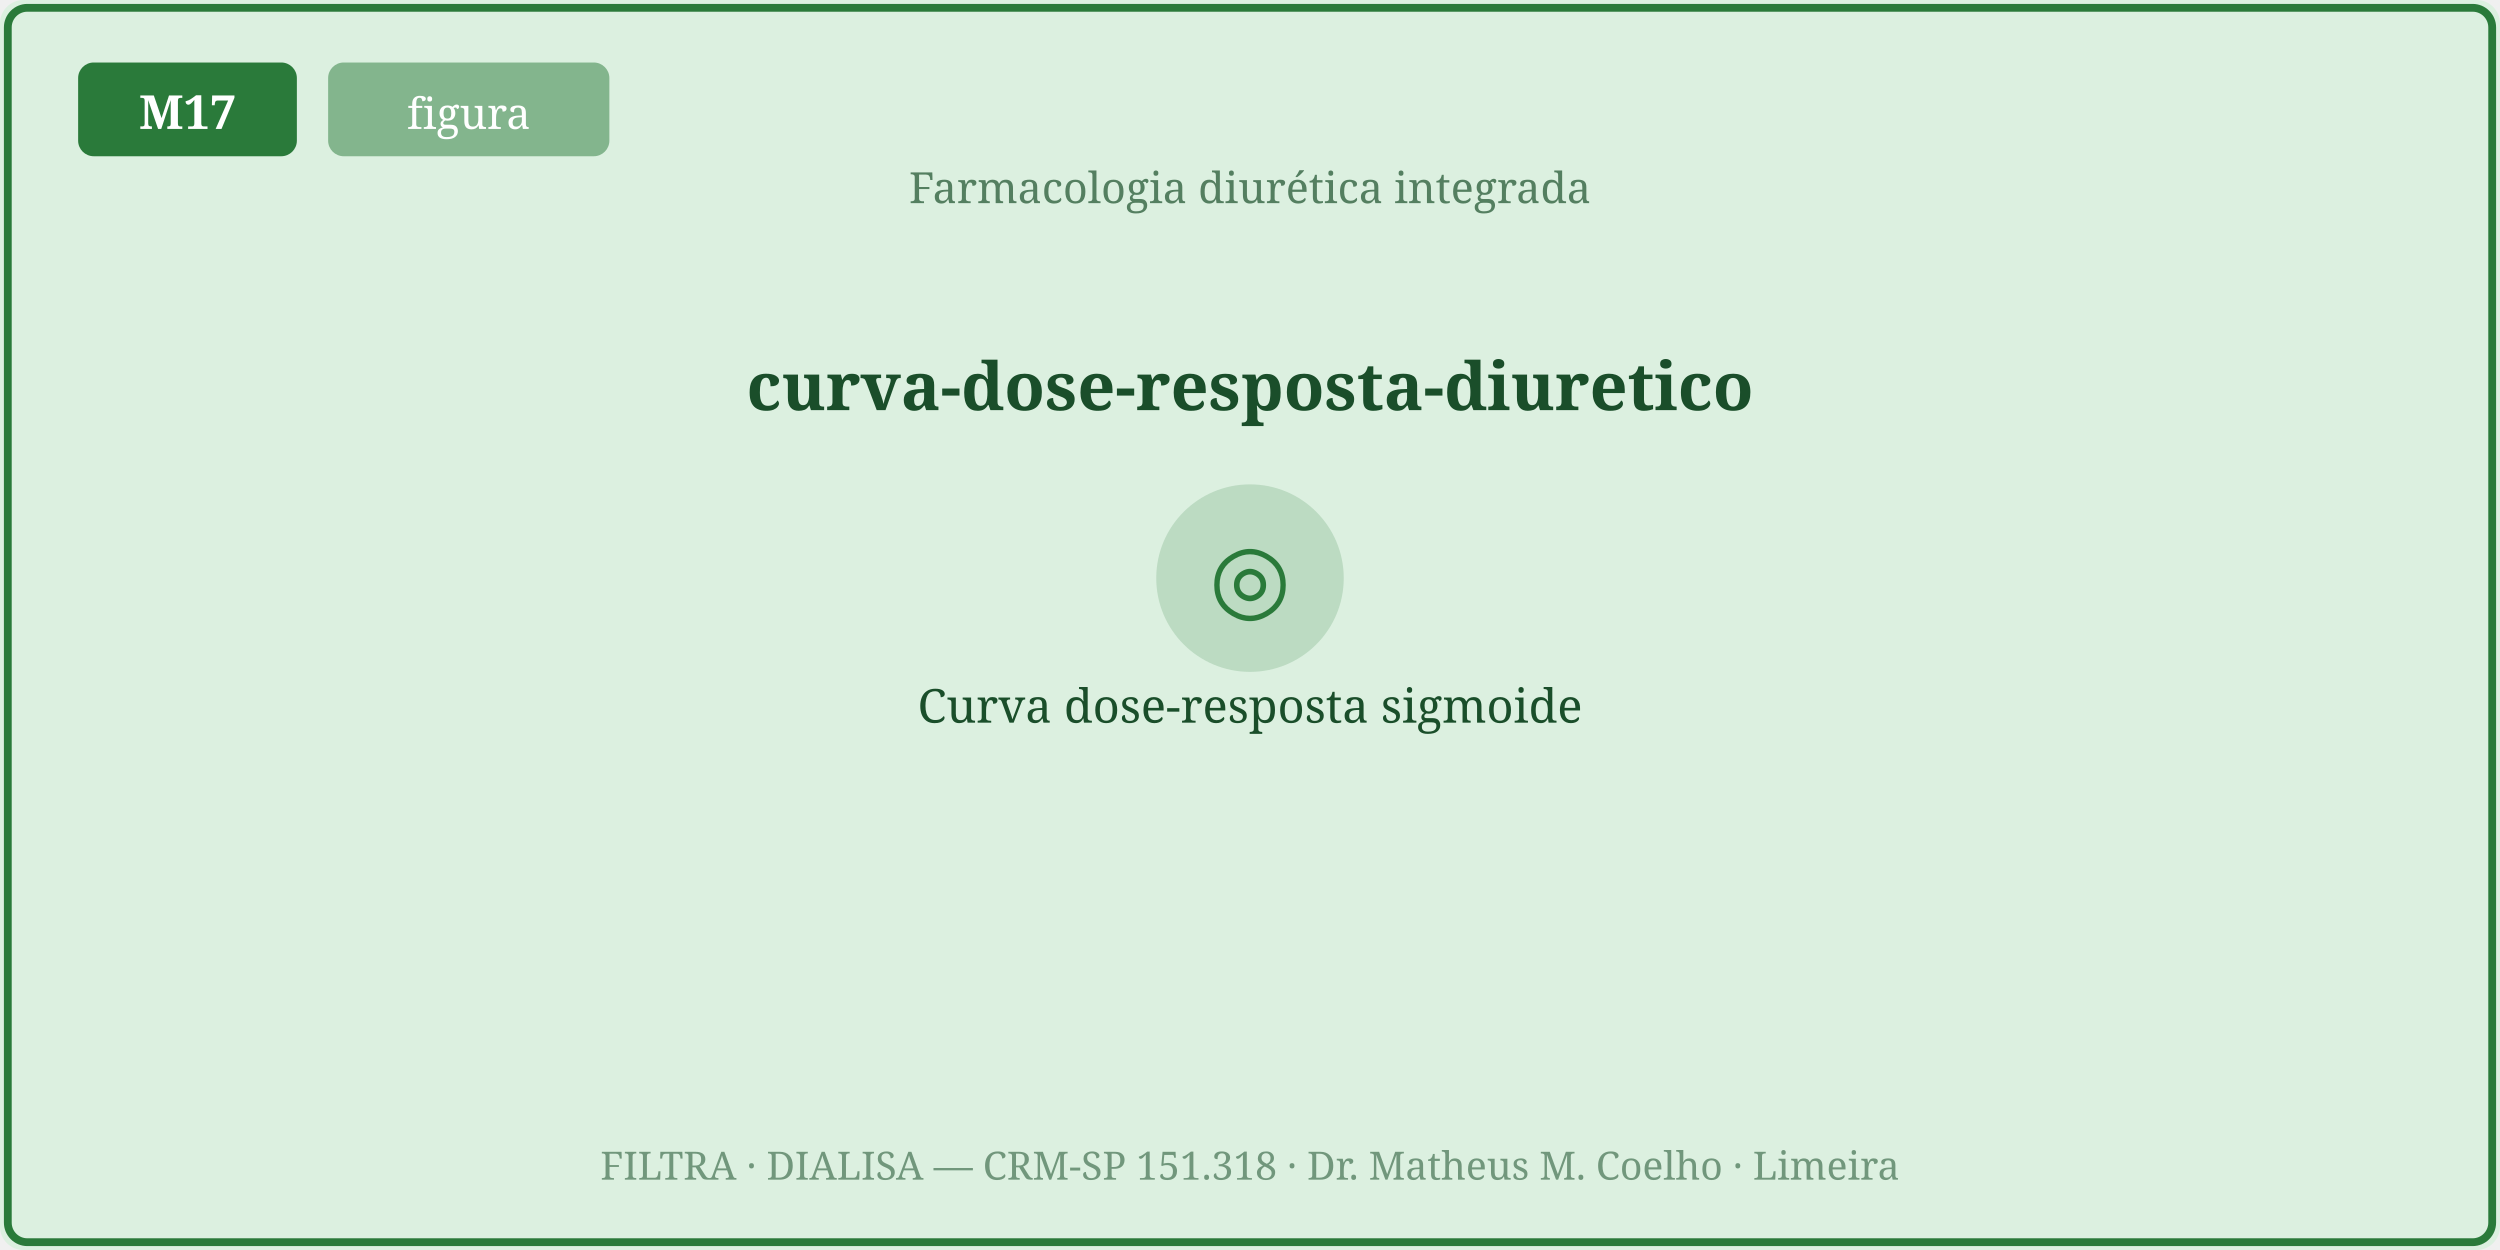
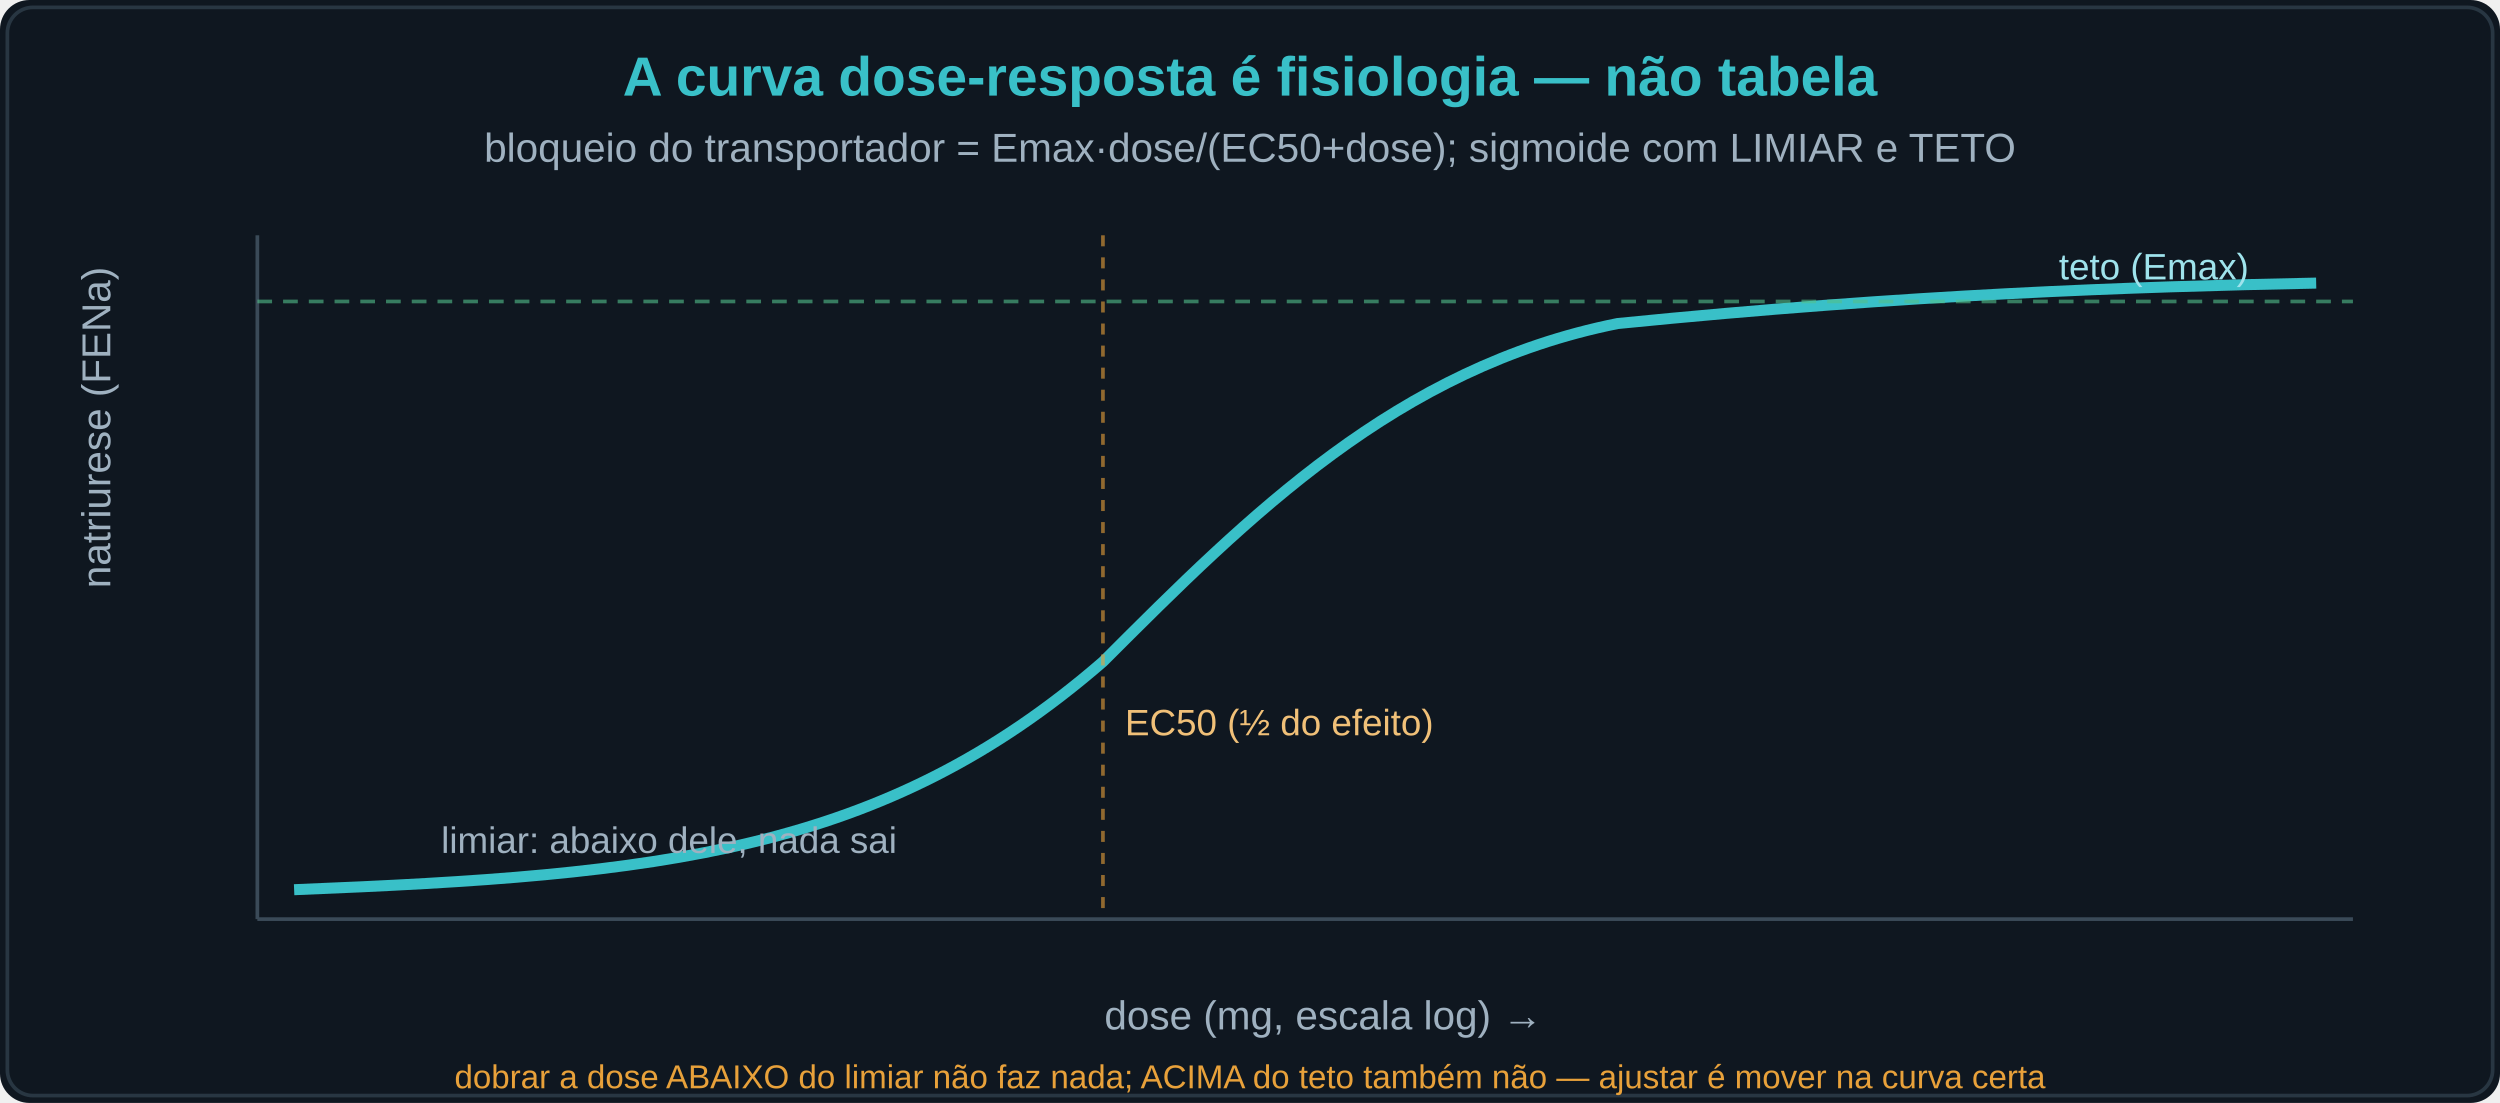
- <svg xmlns="http://www.w3.org/2000/svg" viewBox="0 0 640 320" font-family="Georgia,serif">
-   <rect width="640" height="320" fill="#dcf0e0" rx="6" />
-   <rect x="2" y="2" width="636" height="316" rx="5" fill="none" stroke="#2a7a3a" stroke-width="2" />
-   <rect x="20" y="16" width="56" height="24" rx="4" fill="#2a7a3a" />
-   <text x="48" y="33" text-anchor="middle" font-size="12" font-weight="bold" fill="white">M17</text>
-   <rect x="84" y="16" width="72" height="24" rx="4" fill="#2a7a3a" opacity="0.5" />
-   <text x="120" y="33" text-anchor="middle" font-size="11" fill="white">figura</text>
-   <text x="320" y="52" text-anchor="middle" font-size="11" fill="#1a4e2a" opacity="0.7">Farmacologia diurética integrada</text>
-   <text x="320" y="105" text-anchor="middle" font-size="17" font-weight="bold" fill="#1a4e2a">curva-dose-resposta-diuretico</text>
-   <circle cx="320" cy="148" r="24" fill="#2a7a3a" opacity="0.18" />
-   <text x="320" y="156" text-anchor="middle" font-size="24" fill="#2a7a3a">◎</text>
-   <text x="320" y="185" text-anchor="middle" font-size="12" fill="#1a4e2a">Curva dose-resposta sigmoide</text>
-   <text x="320" y="302" text-anchor="middle" font-size="10" fill="#1a4e2a" opacity="0.55">FILTRA · DIALISA — CRM-SP 151.318 · Dr. Matheus M. Coelho · Limeira</text>
+ <svg xmlns="http://www.w3.org/2000/svg" viewBox="0 0 680 300" font-family="system-ui,Arial,sans-serif">
+   <rect width="680" height="300" rx="8" fill="#0f1720" />
+   <rect x="2" y="2" width="676" height="296" rx="7" fill="none" stroke="#283642" />
+   <text x="340" y="26" text-anchor="middle" font-size="15" font-weight="bold" fill="#39c0c8">A curva dose-resposta é fisiologia — não tabela</text>
+   <text x="340" y="44" text-anchor="middle" font-size="11" fill="#9fb1c0">bloqueio do transportador = Emax·dose/(EC50+dose); sigmoide com LIMIAR e TETO</text>
+   <line x1="70" y1="250" x2="640" y2="250" stroke="#3a4a58" />
+   <line x1="70" y1="64" x2="70" y2="250" stroke="#3a4a58" />
+   <text x="360" y="280" text-anchor="middle" font-size="11" fill="#9fb1c0">dose (mg, escala log) →</text>
+   <text x="30" y="160" font-size="11" fill="#9fb1c0" transform="rotate(-90 30 160)">natriurese (FENa)</text>
+   <path d="M80,242 C180,238 240,232 300,180 C340,140 380,100 440,88 C520,80 580,78 630,77" fill="none" stroke="#39c0c8" stroke-width="3" />
+   <line x1="70" y1="82" x2="640" y2="82" stroke="#52c08a" stroke-dasharray="4 3" stroke-opacity="0.6" />
+   <text x="560" y="76" font-size="10" fill="#9fe3ec">teto (Emax)</text>
+   <line x1="300" y1="64" x2="300" y2="250" stroke="#e8a13a" stroke-dasharray="3 3" stroke-opacity="0.6" />
+   <text x="306" y="200" font-size="10" fill="#f0c078">EC50 (½ do efeito)</text>
+   <text x="120" y="232" font-size="10" fill="#9fb1c0">limiar: abaixo dele, nada sai</text>
+   <text x="340" y="296" text-anchor="middle" font-size="9" fill="#e8a13a">dobrar a dose ABAIXO do limiar não faz nada; ACIMA do teto também não — ajustar é mover na curva certa</text>
</svg>
